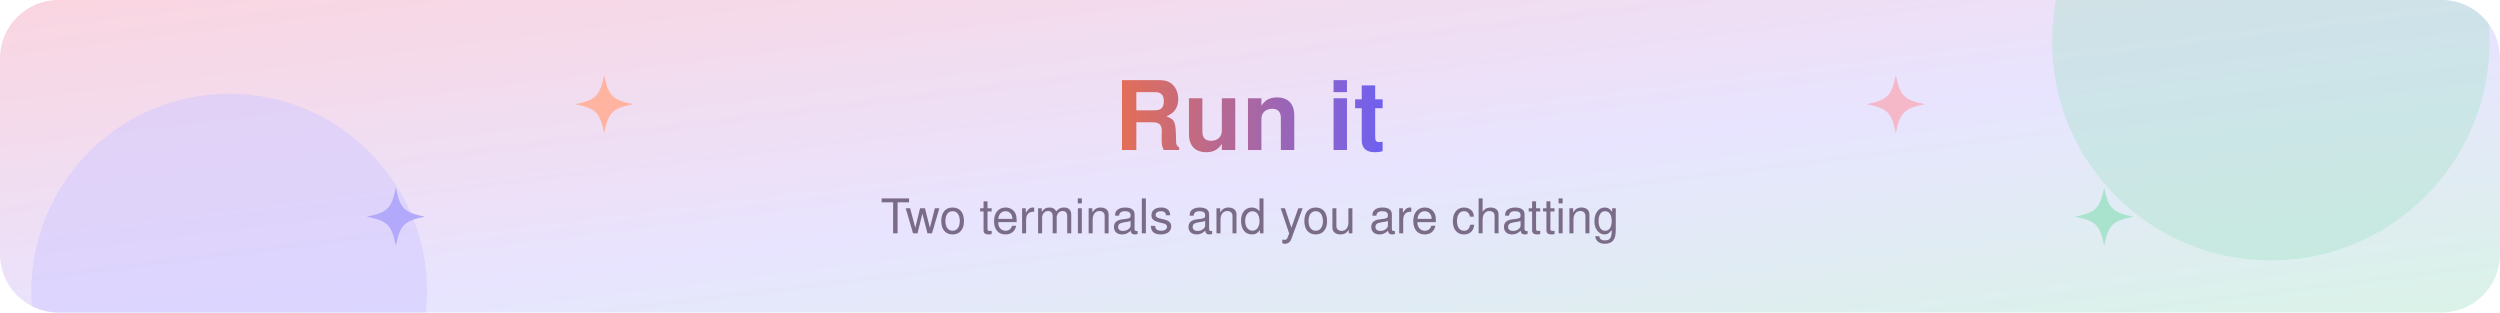
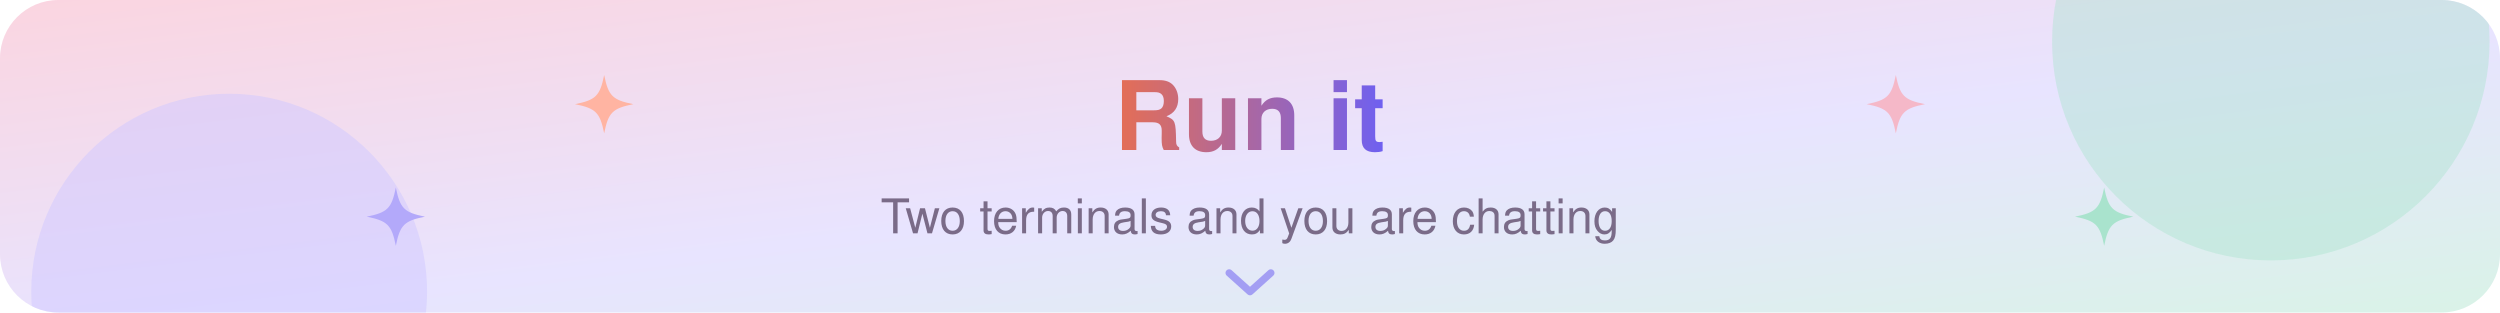
<svg xmlns="http://www.w3.org/2000/svg" viewBox="0 0 1200 150" width="1200" height="150" role="img" aria-label="Run it">
  <defs>
    <linearGradient id="bg" x1="0" y1="0" x2="1" y2="1">
      <stop offset="0" stop-color="#FBD5E0" />
      <stop offset=".55" stop-color="#E8E4FF" />
      <stop offset="1" stop-color="#D9F3E7" />
    </linearGradient>
    <linearGradient id="t" x1="0" y1="0" x2="1" y2="0">
      <stop offset="0" stop-color="#E36E57" />
      <stop offset="1" stop-color="#6F60F0" />
    </linearGradient>
    <clipPath id="c">
      <rect width="1200" height="150" rx="28" />
    </clipPath>
    <path id="s" d="M0-14C2-4 4-2 14 0 4 2 2 4 0 14-2 4-4 2-14 0-4-2-2-4 0-14Z" />
    <path id="pin" d="M0 0C-5-9-22-20-22-37a22 22 0 0 1 44 0C22-20 5-9 0 0Z" />
  </defs>
  <style>
.blob{animation:drift 11s ease-in-out infinite alternate}.b2{animation-duration:14s;animation-direction:alternate-reverse}.b3{animation-duration:17s}
.bob{animation:bob 3.4s ease-in-out infinite}.d1{animation-delay:-.9s}.d2{animation-delay:-1.8s}.d3{animation-delay:-2.6s}
.walk{stroke-dasharray:3 15;animation:walk 3s linear infinite}
.tw{animation:tw 3.2s ease-in-out infinite}.t2{animation-delay:-1s}.t3{animation-delay:-2s}
.rise{animation:rise .9s ease-out both}.r2{animation-delay:.2s}
@keyframes drift{to{transform:translate(40px,-20px) scale(1.12)}}
@keyframes bob{0%,100%{transform:translateY(0)}50%{transform:translateY(-10px)}}
@keyframes walk{to{stroke-dashoffset:-54}}
@keyframes tw{0%,100%{opacity:.35}50%{opacity:1}}
@keyframes rise{from{opacity:0;transform:translateY(16px)}}
@media (prefers-reduced-motion:reduce){*{animation:none!important}}
</style>
  <g clip-path="url(#c)">
    <rect width="1200" height="150" fill="url(#bg)" />
    <circle class="blob" cx="110" cy="140" r="95" fill="#CFC8FF" opacity=".5" />
    <circle class="blob b2" cx="1090" cy="20" r="105" fill="#A9E3CD" opacity=".42" />
    <use class="tw" href="#s" x="290" y="50" fill="#FFB4A2" />
    <use class="tw t2" href="#s" x="190" y="104" fill="#B3A9FA" />
    <use class="tw t3" href="#s" x="910" y="50" fill="#F5B8C8" />
    <use class="tw" href="#s" x="1010" y="104" fill="#A9E3CD" />
    <g font-family="-apple-system,BlinkMacSystemFont,'Segoe UI',Helvetica,Arial,sans-serif" text-anchor="middle">
      <text x="600" y="72.0" font-size="46" font-weight="800" fill="url(#t)">Run it</text>
      <text x="600" y="112.0" font-size="23" fill="#7A6B88">Two terminals and you are chatting</text>
    </g>
+     <g transform="translate(600 136)">
+       <g class="bob">
+         <path d="M-10-5l10 9 10-9" fill="none" stroke="#6F60F0" stroke-opacity=".55" stroke-width="3.5" stroke-linecap="round" stroke-linejoin="round" />
+       </g>
+     </g>
  </g>
</svg>
